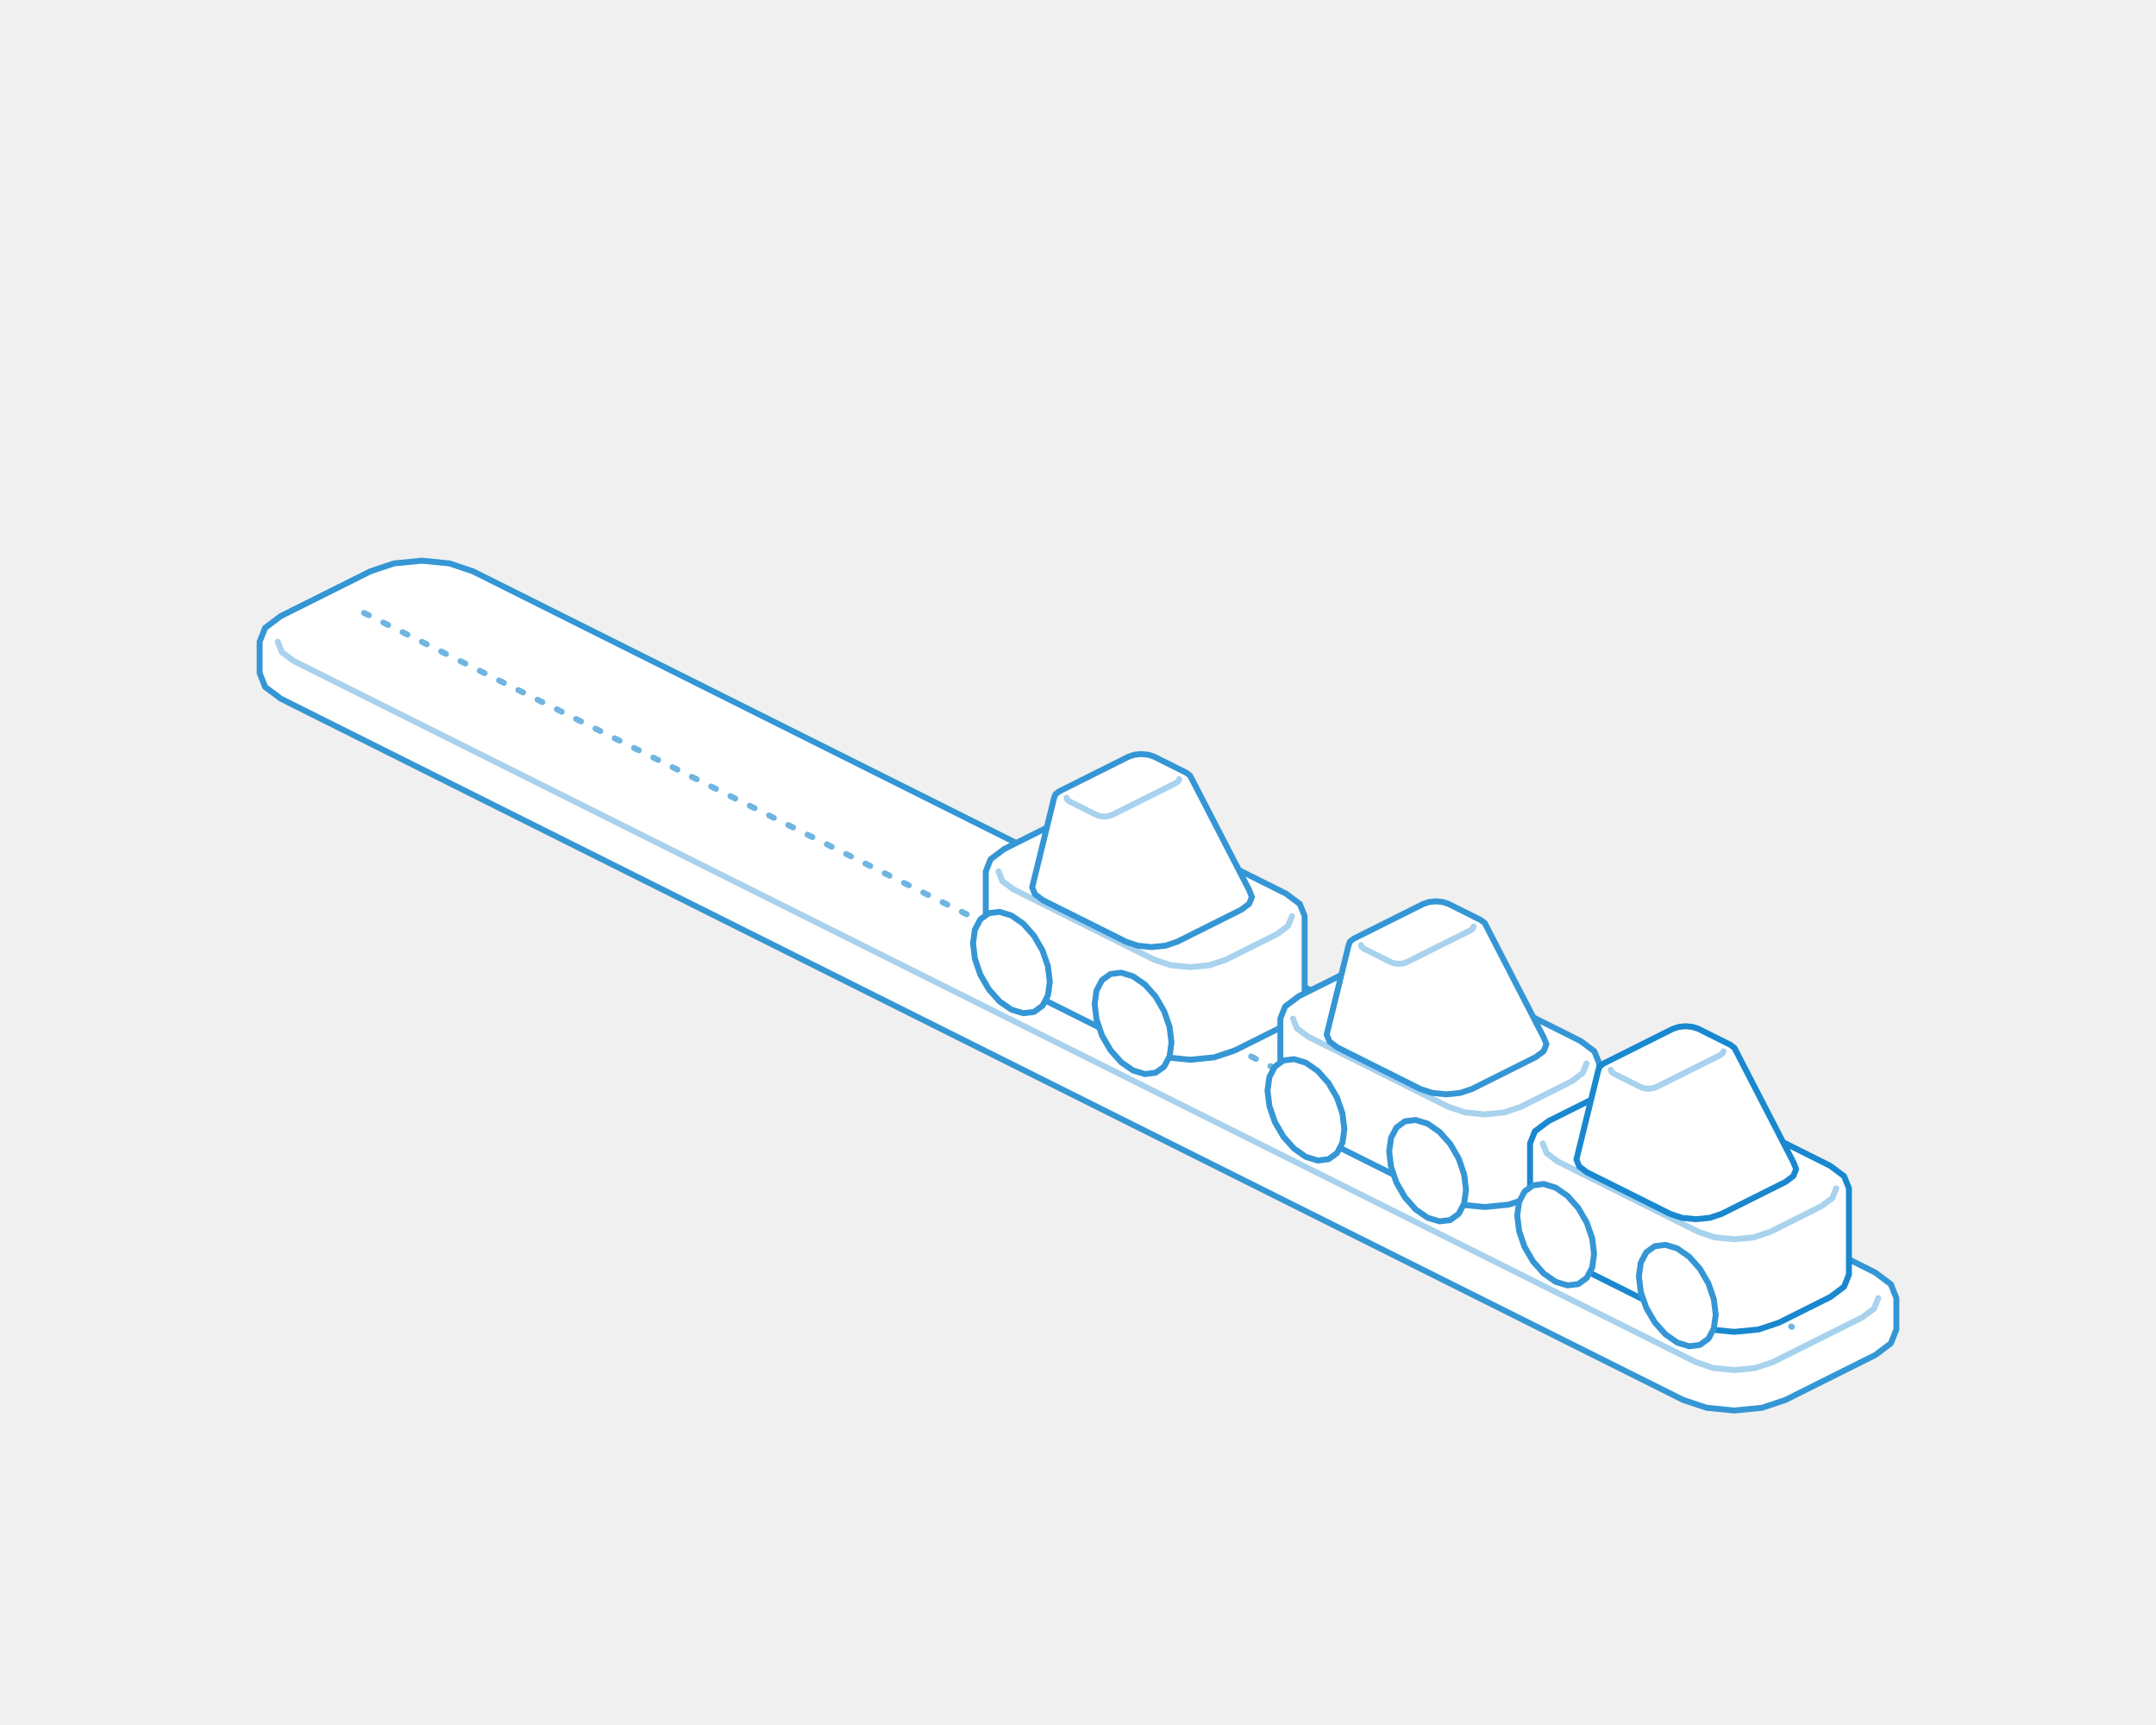
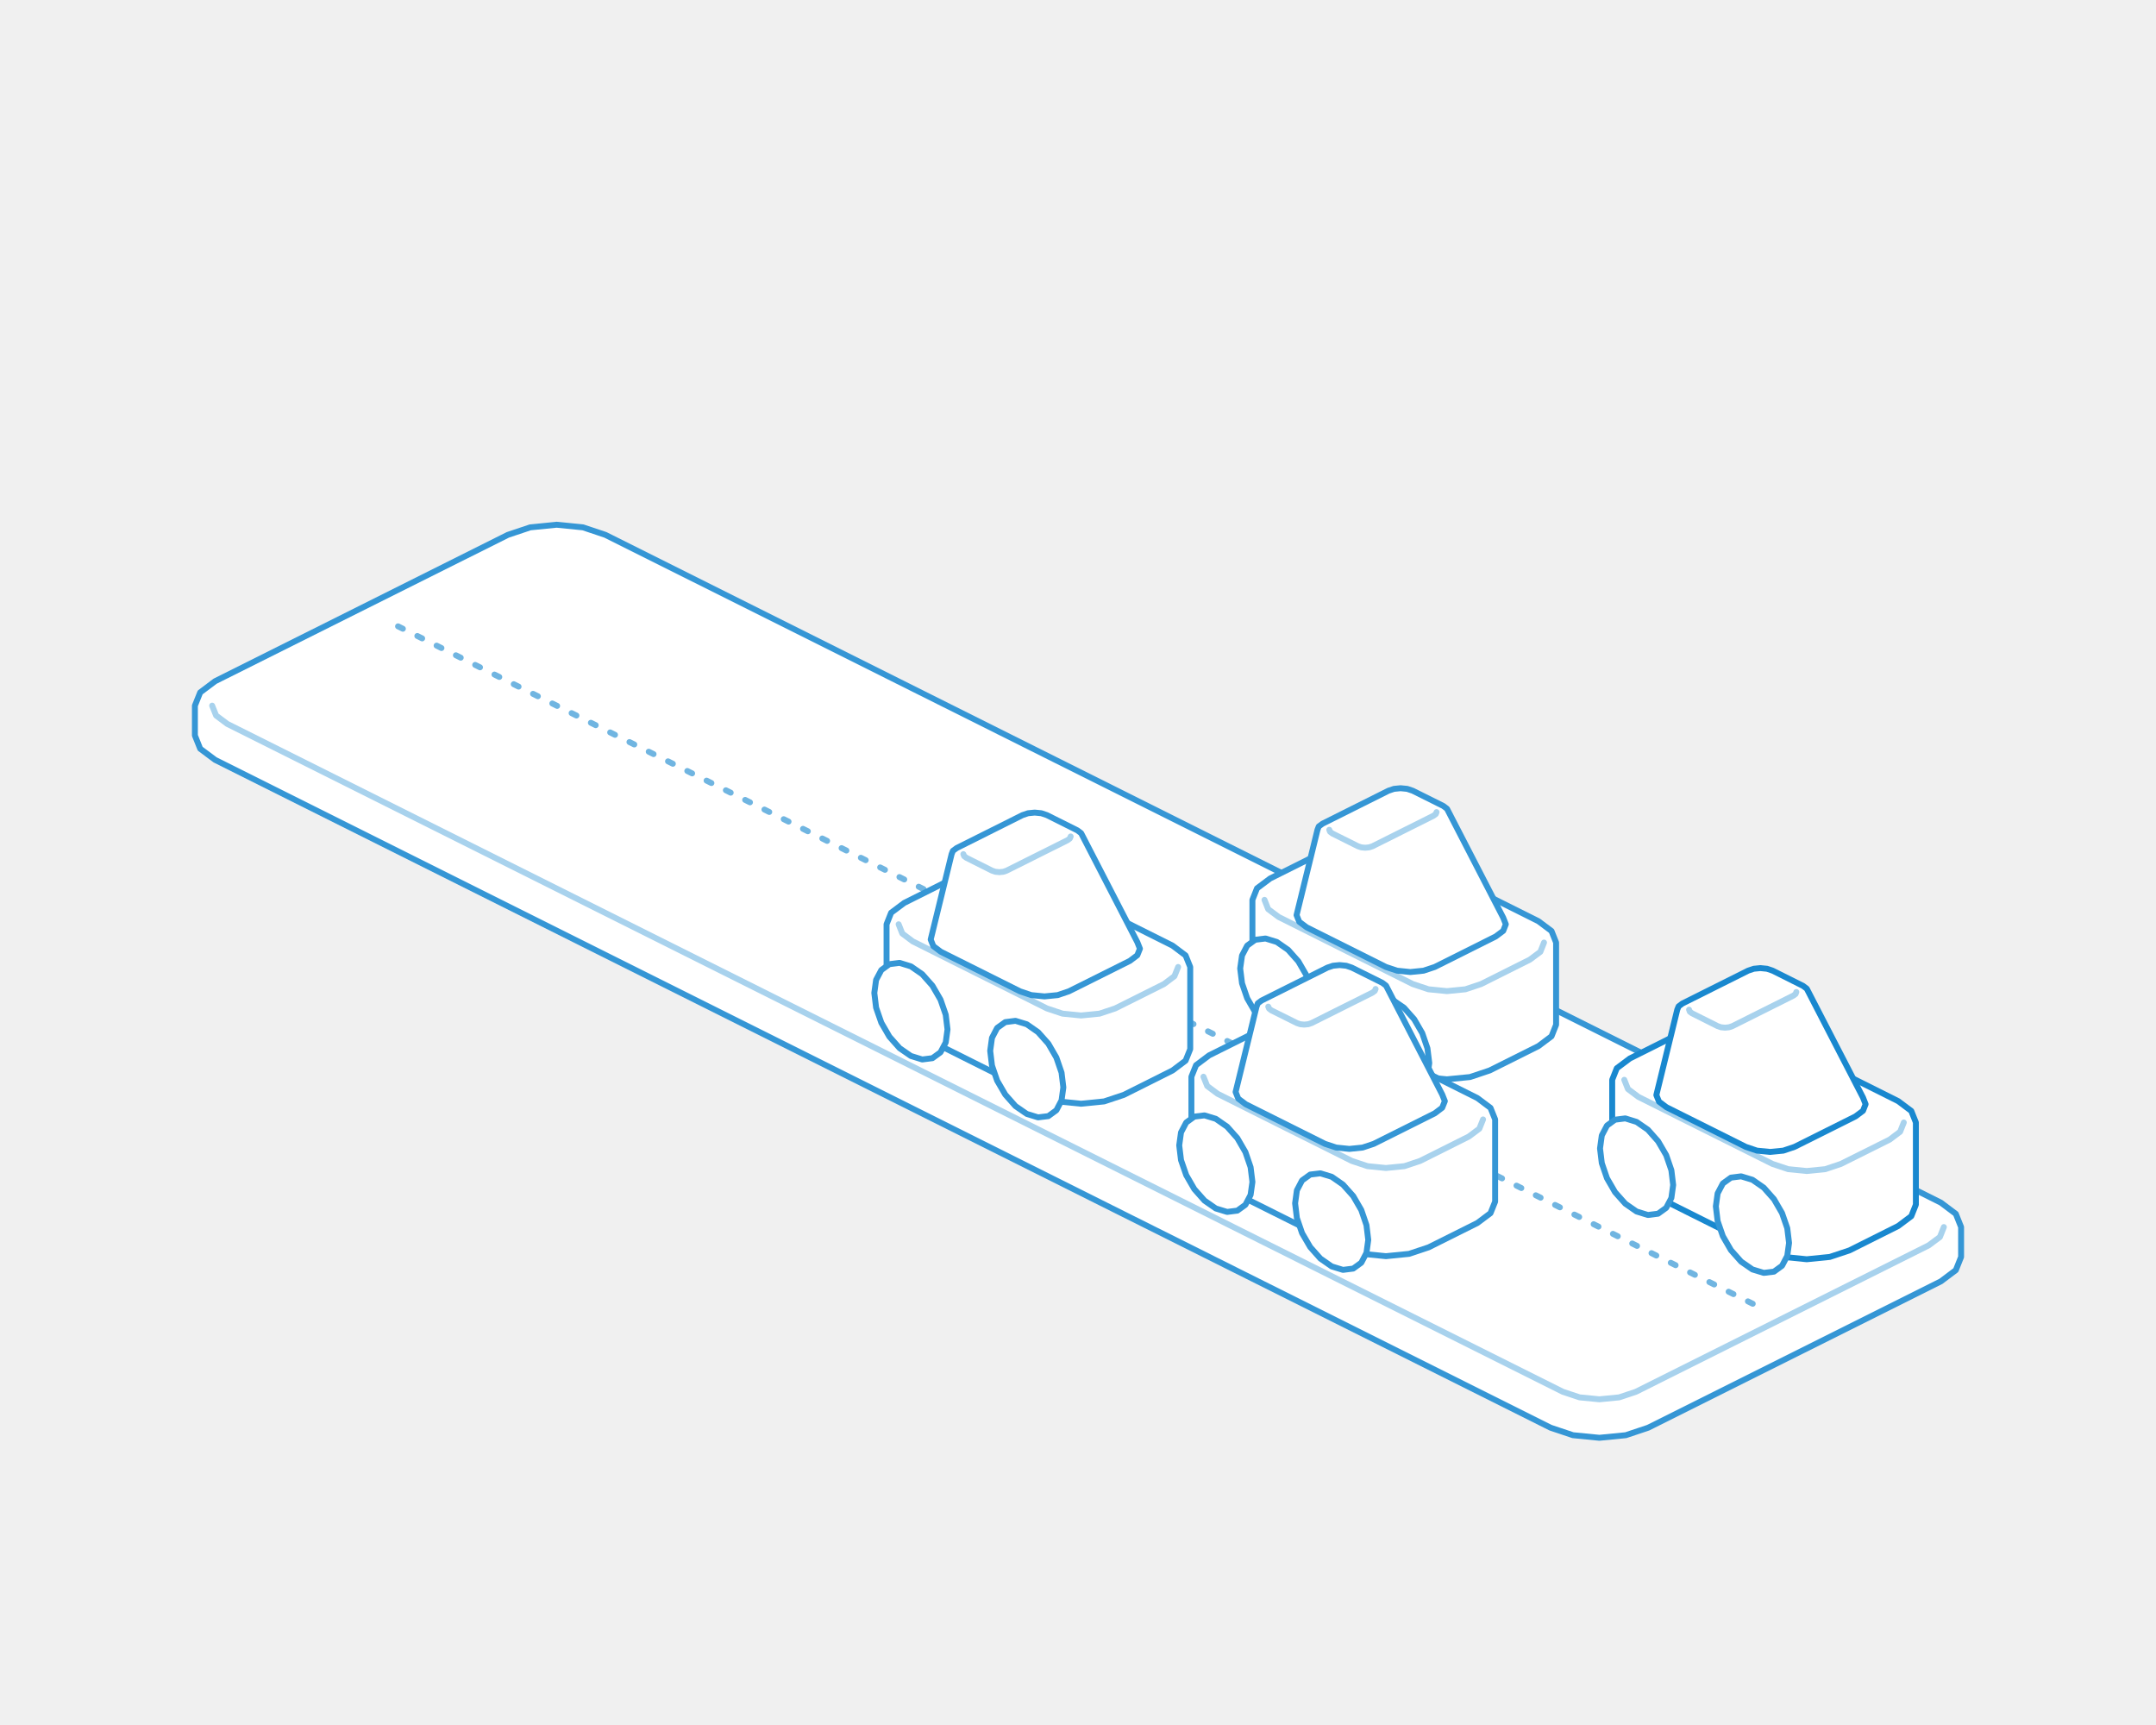
- <svg xmlns="http://www.w3.org/2000/svg" viewBox="0 0 400 320" width="400" height="320" role="img" aria-label="Three cars stopped in a queue on a road, with empty road behind them.">
+ <svg xmlns="http://www.w3.org/2000/svg" viewBox="0 0 400 320" width="400" height="320" role="img" aria-label="A two-lane road in a jam: two cars stopped nose to tail in each lane, the road empty behind them.">
  <g>
    <g>
-       <path d="M48.17 119.04L49.19 116.47L52.1 114.29L68.73 105.98L73.09 104.52L78.24 104.01L83.38 104.52L87.74 105.98L347.9 236.06L350.81 238.24L351.83 240.81L351.83 246.63L350.81 249.2L347.9 251.38L331.27 259.69L326.91 261.15L321.76 261.66L316.62 261.15L312.26 259.69L52.1 129.61L49.19 127.43L48.17 124.86Z" fill="#FFFFFF" stroke="#3596D5" stroke-width="1.1" stroke-linecap="round" stroke-linejoin="round" vector-effect="non-scaling-stroke" />
-       <path d="M348.47 240.81L347.71 242.74L345.52 244.37L328.89 252.69L325.62 253.78L321.76 254.16L317.91 253.78L314.64 252.69L54.48 122.61L52.29 120.97L51.53 119.04" fill="none" stroke="#A8D2ED" stroke-width="1.1" stroke-linecap="round" stroke-linejoin="round" vector-effect="non-scaling-stroke" />
+       <path d="M36.16 130.9L37.14 128.45L39.91 126.37L94.22 99.22L98.37 97.83L103.27 97.34L108.17 97.83L112.32 99.22L360.09 223.1L362.86 225.18L363.84 227.63L363.84 233.17L362.86 235.62L360.09 237.7L305.78 264.85L301.63 266.24L296.73 266.72L291.83 266.24L287.68 264.85L39.91 140.96L37.14 138.89L36.16 136.44Z" fill="#FFFFFF" stroke="#3596D5" stroke-width="1.1" stroke-linecap="round" stroke-linejoin="round" vector-effect="non-scaling-stroke" />
+       <path d="M360.64 227.63L359.91 229.47L357.83 231.02L303.52 258.18L300.41 259.22L296.73 259.58L293.06 259.22L289.94 258.18L42.17 134.29L40.09 132.73L39.36 130.9" fill="none" stroke="#A8D2ED" stroke-width="1.1" stroke-linecap="round" stroke-linejoin="round" vector-effect="non-scaling-stroke" />
    </g>
-     <path d="M67.54 113.7L332.46 246.15" fill="none" stroke="#70B5E1" stroke-width="1.1" stroke-dasharray="1px, 3px" stroke-linecap="round" stroke-linejoin="round" vector-effect="non-scaling-stroke" />
-     <g />
+     <path d="M73.85 116.19L326.15 242.34" fill="none" stroke="#70B5E1" stroke-width="1.1" stroke-dasharray="1px, 3px" stroke-linecap="round" stroke-linejoin="round" vector-effect="non-scaling-stroke" />
    <g>
+       <g />
+       <g />
      <g>
-         <path d="M182.89 161.64L183.79 159.39L186.34 157.48L195.84 152.73L199.66 151.45L204.16 151L208.66 151.45L212.47 152.73L238.61 165.79L241.16 167.7L242.05 169.95L242.05 185.95L241.16 188.21L238.61 190.11L229.1 194.86L225.29 196.14L220.79 196.59L216.29 196.14L212.47 194.86L186.34 181.8L183.79 179.89L182.89 177.64Z" fill="#FFFFFF" stroke="#3596D5" stroke-width="1.1" stroke-linecap="round" stroke-linejoin="round" vector-effect="non-scaling-stroke" />
-         <path d="M239.7 169.95L238.98 171.75L236.94 173.28L227.44 178.03L224.39 179.05L220.79 179.41L217.19 179.05L214.14 178.03L188 164.96L185.96 163.44L185.25 161.64" fill="none" stroke="#A8D2ED" stroke-width="1.1" stroke-linecap="round" stroke-linejoin="round" vector-effect="non-scaling-stroke" />
+         <g>
+           <path d="M232.36 166.93L233.21 164.79L235.64 162.97L244.69 158.45L248.32 157.24L252.61 156.81L256.89 157.24L260.53 158.45L285.42 170.89L287.85 172.71L288.7 174.85L288.7 190.1L287.85 192.24L285.42 194.06L276.37 198.58L272.73 199.8L268.45 200.22L264.16 199.8L260.53 198.58L235.64 186.14L233.21 184.32L232.36 182.18Z" fill="#FFFFFF" stroke="#3596D5" stroke-width="1.1" stroke-linecap="round" stroke-linejoin="round" vector-effect="non-scaling-stroke" />
+           <path d="M286.46 174.85L285.78 176.57L283.83 178.02L274.78 182.55L271.88 183.52L268.45 183.86L265.02 183.52L262.11 182.55L237.22 170.1L235.28 168.65L234.6 166.93" fill="none" stroke="#A8D2ED" stroke-width="1.1" stroke-linecap="round" stroke-linejoin="round" vector-effect="non-scaling-stroke" />
+         </g>
+         <g>
+           <path d="M240.55 169.76L244.43 153.93L244.67 153.31L245.37 152.8L257.59 146.69L258.62 146.34L259.85 146.22L261.07 146.34L262.11 146.69L267.77 149.51L268.46 150.03L278.89 170.24L279.37 171.46L278.89 172.68L277.5 173.72L266.19 179.38L264.11 180.07L261.66 180.32L259.21 180.07L257.13 179.38L242.43 172.03L241.04 170.99Z" fill="#FFFFFF" stroke="#3596D5" stroke-width="1.1" stroke-linecap="round" stroke-linejoin="round" vector-effect="non-scaling-stroke" />
+           <path d="M266.52 150.65L266.38 151.01L265.96 151.32L254.65 156.98L254.02 157.19L253.29 157.26L252.55 157.19L251.93 156.98L247.18 154.61L246.76 154.29L246.62 153.93" fill="none" stroke="#A8D2ED" stroke-width="1.1" stroke-linecap="round" stroke-linejoin="round" vector-effect="non-scaling-stroke" />
+         </g>
+         <path d="M243.67 186.45L243.34 183.71L242.37 180.91L240.87 178.32L238.98 176.2L236.88 174.74L234.79 174.1L232.89 174.33L231.39 175.42L230.43 177.26L230.09 179.66L230.43 182.4L231.39 185.19L232.89 187.79L234.79 189.91L236.88 191.37L238.98 192.01L240.87 191.78L242.37 190.69L243.34 188.85Z" fill="#FFFFFF" stroke="#3596D5" stroke-width="1.1" stroke-linecap="round" stroke-linejoin="round" vector-effect="non-scaling-stroke" />
+         <path d="M265.17 197.2L264.83 194.46L263.87 191.66L262.37 189.07L260.48 186.94L258.38 185.49L256.28 184.85L254.39 185.08L252.89 186.17L251.92 188L251.59 190.41L251.92 193.14L252.89 195.94L254.39 198.53L256.28 200.66L258.38 202.12L260.48 202.76L262.37 202.52L263.87 201.43L264.83 199.6Z" fill="#FFFFFF" stroke="#3596D5" stroke-width="1.1" stroke-linecap="round" stroke-linejoin="round" vector-effect="non-scaling-stroke" />
      </g>
      <g>
-         <path d="M191.5 164.61L195.57 147.98L195.83 147.33L196.55 146.79L209.38 140.37L210.47 140.01L211.76 139.88L213.05 140.01L214.14 140.37L220.08 143.34L220.8 143.89L231.75 165.1L232.26 166.39L231.75 167.67L230.29 168.76L218.41 174.7L216.23 175.43L213.66 175.69L211.09 175.43L208.91 174.7L193.47 166.98L192.01 165.89Z" fill="#FFFFFF" stroke="#3596D5" stroke-width="1.1" stroke-linecap="round" stroke-linejoin="round" vector-effect="non-scaling-stroke" />
-         <path d="M218.77 144.53L218.61 144.92L218.18 145.25L206.3 151.19L205.64 151.4L204.87 151.48L204.1 151.4L203.45 151.19L198.46 148.69L198.02 148.36L197.87 147.98" fill="none" stroke="#A8D2ED" stroke-width="1.1" stroke-linecap="round" stroke-linejoin="round" vector-effect="non-scaling-stroke" />
-       </g>
-       <path d="M194.77 182.12L194.42 179.25L193.41 176.31L191.83 173.59L189.85 171.36L187.65 169.83L185.44 169.16L183.46 169.4L181.88 170.55L180.87 172.47L180.52 175L180.87 177.87L181.88 180.81L183.46 183.53L185.44 185.76L187.65 187.29L189.85 187.96L191.83 187.72L193.41 186.58L194.42 184.65Z" fill="#FFFFFF" stroke="#3596D5" stroke-width="1.1" stroke-linecap="round" stroke-linejoin="round" vector-effect="non-scaling-stroke" />
-       <path d="M217.34 193.41L217 190.54L215.98 187.6L214.41 184.88L212.42 182.65L210.22 181.12L208.01 180.44L206.03 180.69L204.45 181.83L203.44 183.76L203.09 186.28L203.44 189.15L204.45 192.09L206.03 194.81L208.01 197.05L210.22 198.58L212.42 199.25L214.41 199L215.98 197.86L217 195.93Z" fill="#FFFFFF" stroke="#3596D5" stroke-width="1.1" stroke-linecap="round" stroke-linejoin="round" vector-effect="non-scaling-stroke" />
-     </g>
-     <g>
-       <g>
-         <path d="M237.54 188.96L238.43 186.71L240.98 184.8L250.49 180.05L254.3 178.77L258.8 178.33L263.3 178.77L267.12 180.05L293.25 193.12L295.8 195.02L296.7 197.27L296.7 213.28L295.8 215.53L293.25 217.44L283.75 222.19L279.93 223.46L275.43 223.91L270.93 223.46L267.12 222.19L240.98 209.12L238.43 207.21L237.54 204.96Z" fill="#FFFFFF" stroke="#3596D5" stroke-width="1.1" stroke-linecap="round" stroke-linejoin="round" vector-effect="non-scaling-stroke" />
-         <path d="M294.35 197.27L293.63 199.07L291.59 200.6L282.09 205.35L279.03 206.37L275.43 206.73L271.83 206.37L268.78 205.35L242.65 192.28L240.61 190.76L239.89 188.96" fill="none" stroke="#A8D2ED" stroke-width="1.1" stroke-linecap="round" stroke-linejoin="round" vector-effect="non-scaling-stroke" />
+         <g>
+           <path d="M164.48 171.46L165.33 169.32L167.76 167.5L176.81 162.97L180.44 161.76L184.73 161.33L189.01 161.76L192.65 162.97L217.54 175.42L219.96 177.24L220.82 179.38L220.82 194.62L219.96 196.76L217.54 198.58L208.49 203.11L204.85 204.32L200.57 204.75L196.28 204.32L192.65 203.11L167.76 190.66L165.33 188.84L164.48 186.7Z" fill="#FFFFFF" stroke="#3596D5" stroke-width="1.1" stroke-linecap="round" stroke-linejoin="round" vector-effect="non-scaling-stroke" />
+           <path d="M218.58 179.38L217.89 181.09L215.95 182.55L206.9 187.07L203.99 188.04L200.57 188.38L197.14 188.04L194.23 187.07L169.34 174.63L167.4 173.17L166.72 171.46" fill="none" stroke="#A8D2ED" stroke-width="1.1" stroke-linecap="round" stroke-linejoin="round" vector-effect="non-scaling-stroke" />
+         </g>
+         <g>
+           <path d="M172.67 174.29L176.55 158.45L176.79 157.84L177.49 157.32L189.7 151.21L190.74 150.86L191.97 150.74L193.19 150.86L194.23 151.21L199.89 154.04L200.58 154.56L211 174.76L211.49 175.99L211 177.21L209.62 178.25L198.3 183.9L196.23 184.6L193.78 184.84L191.33 184.6L189.25 183.9L174.54 176.55L173.16 175.51Z" fill="#FFFFFF" stroke="#3596D5" stroke-width="1.1" stroke-linecap="round" stroke-linejoin="round" vector-effect="non-scaling-stroke" />
+           <path d="M198.64 155.17L198.49 155.54L198.08 155.85L186.76 161.51L186.14 161.72L185.41 161.79L184.67 161.72L184.05 161.51L179.3 159.13L178.88 158.82L178.73 158.45" fill="none" stroke="#A8D2ED" stroke-width="1.1" stroke-linecap="round" stroke-linejoin="round" vector-effect="non-scaling-stroke" />
+         </g>
+         <path d="M175.79 190.97L175.46 188.24L174.49 185.44L172.99 182.85L171.1 180.72L169 179.27L166.9 178.62L165.01 178.86L163.51 179.95L162.54 181.78L162.21 184.19L162.54 186.92L163.51 189.72L165.01 192.31L166.9 194.44L169 195.89L171.1 196.54L172.99 196.3L174.49 195.21L175.46 193.38Z" fill="#FFFFFF" stroke="#3596D5" stroke-width="1.1" stroke-linecap="round" stroke-linejoin="round" vector-effect="non-scaling-stroke" />
+         <path d="M197.28 201.72L196.95 198.99L195.99 196.19L194.49 193.6L192.59 191.47L190.5 190.01L188.4 189.37L186.51 189.61L185 190.69L184.04 192.53L183.71 194.93L184.04 197.67L185 200.47L186.51 203.06L188.4 205.19L190.5 206.64L192.59 207.28L194.49 207.05L195.99 205.96L196.95 204.12Z" fill="#FFFFFF" stroke="#3596D5" stroke-width="1.1" stroke-linecap="round" stroke-linejoin="round" vector-effect="non-scaling-stroke" />
      </g>
      <g>
-         <path d="M246.14 191.93L250.22 175.3L250.47 174.66L251.2 174.11L264.03 167.7L265.12 167.33L266.41 167.21L267.69 167.33L268.78 167.7L274.72 170.67L275.45 171.21L286.39 192.42L286.91 193.71L286.39 195L284.94 196.09L273.06 202.03L270.88 202.75L268.31 203.01L265.73 202.75L263.55 202.03L248.11 194.3L246.65 193.21Z" fill="#FFFFFF" stroke="#3596D5" stroke-width="1.1" stroke-linecap="round" stroke-linejoin="round" vector-effect="non-scaling-stroke" />
-         <path d="M273.41 171.86L273.26 172.24L272.82 172.57L260.94 178.51L260.29 178.73L259.52 178.8L258.74 178.73L258.09 178.51L253.1 176.01L252.66 175.69L252.51 175.3" fill="none" stroke="#A8D2ED" stroke-width="1.1" stroke-linecap="round" stroke-linejoin="round" vector-effect="non-scaling-stroke" />
-       </g>
-       <path d="M249.42 209.45L249.07 206.58L248.06 203.64L246.48 200.92L244.49 198.68L242.29 197.15L240.09 196.48L238.1 196.73L236.52 197.87L235.51 199.8L235.16 202.32L235.51 205.19L236.52 208.13L238.1 210.85L240.09 213.08L242.29 214.61L244.49 215.29L246.48 215.04L248.06 213.9L249.07 211.97Z" fill="#FFFFFF" stroke="#3596D5" stroke-width="1.1" stroke-linecap="round" stroke-linejoin="round" vector-effect="non-scaling-stroke" />
-       <path d="M271.99 220.73L271.64 217.86L270.63 214.92L269.05 212.2L267.06 209.97L264.86 208.44L262.66 207.77L260.67 208.01L259.1 209.15L258.08 211.08L257.73 213.61L258.08 216.48L259.1 219.42L260.67 222.14L262.66 224.37L264.86 225.9L267.06 226.57L269.05 226.33L270.63 225.18L271.64 223.26Z" fill="#FFFFFF" stroke="#3596D5" stroke-width="1.1" stroke-linecap="round" stroke-linejoin="round" vector-effect="non-scaling-stroke" />
-     </g>
-     <g>
-       <g>
-         <path d="M283.87 212.12L284.76 209.87L287.31 207.96L296.82 203.21L300.63 201.94L305.13 201.49L309.63 201.94L313.45 203.21L339.58 216.28L342.13 218.19L343.03 220.44L343.03 236.44L342.13 238.69L339.58 240.6L330.08 245.35L326.26 246.63L321.76 247.07L317.26 246.63L313.45 245.35L287.31 232.28L284.76 230.38L283.87 228.13Z" fill="#FFFFFF" stroke="#1988CF" stroke-width="1.1" stroke-linecap="round" stroke-linejoin="round" vector-effect="non-scaling-stroke" />
-         <path d="M340.68 220.44L339.96 222.24L337.92 223.76L328.42 228.52L325.36 229.54L321.76 229.89L318.16 229.54L315.11 228.52L288.98 215.45L286.94 213.92L286.22 212.12" fill="none" stroke="#A8D2ED" stroke-width="1.1" stroke-linecap="round" stroke-linejoin="round" vector-effect="non-scaling-stroke" />
+         <g>
+           <path d="M221.04 199.74L221.9 197.6L224.32 195.78L233.38 191.26L237.01 190.04L241.3 189.62L245.58 190.04L249.21 191.26L274.1 203.7L276.53 205.52L277.39 207.66L277.39 222.91L276.53 225.05L274.1 226.87L265.05 231.39L261.42 232.6L257.13 233.03L252.85 232.6L249.21 231.39L224.32 218.95L221.9 217.13L221.04 214.99Z" fill="#FFFFFF" stroke="#3596D5" stroke-width="1.1" stroke-linecap="round" stroke-linejoin="round" vector-effect="non-scaling-stroke" />
+           <path d="M275.15 207.66L274.46 209.38L272.52 210.83L263.47 215.36L260.56 216.33L257.13 216.67L253.71 216.33L250.8 215.36L225.91 202.91L223.97 201.46L223.28 199.74" fill="none" stroke="#A8D2ED" stroke-width="1.1" stroke-linecap="round" stroke-linejoin="round" vector-effect="non-scaling-stroke" />
+         </g>
+         <g>
+           <path d="M229.24 202.57L233.12 186.74L233.36 186.12L234.05 185.61L246.27 179.5L247.31 179.15L248.54 179.03L249.76 179.15L250.8 179.5L256.46 182.32L257.15 182.84L267.57 203.04L268.06 204.27L267.57 205.49L266.19 206.53L254.87 212.19L252.8 212.88L250.35 213.13L247.9 212.88L245.82 212.19L231.11 204.84L229.73 203.8Z" fill="#FFFFFF" stroke="#3596D5" stroke-width="1.1" stroke-linecap="round" stroke-linejoin="round" vector-effect="non-scaling-stroke" />
+           <path d="M255.21 183.46L255.06 183.82L254.65 184.13L243.33 189.79L242.71 190L241.97 190.07L241.24 190L240.62 189.79L235.86 187.42L235.45 187.1L235.3 186.74" fill="none" stroke="#A8D2ED" stroke-width="1.1" stroke-linecap="round" stroke-linejoin="round" vector-effect="non-scaling-stroke" />
+         </g>
+         <path d="M232.36 219.26L232.02 216.52L231.06 213.72L229.56 211.13L227.67 209.01L225.57 207.55L223.47 206.91L221.58 207.14L220.08 208.23L219.11 210.07L218.78 212.47L219.11 215.2L220.08 218L221.58 220.59L223.47 222.72L225.57 224.18L227.67 224.82L229.56 224.58L231.06 223.5L232.02 221.66Z" fill="#FFFFFF" stroke="#3596D5" stroke-width="1.1" stroke-linecap="round" stroke-linejoin="round" vector-effect="non-scaling-stroke" />
+         <path d="M253.85 230.01L253.52 227.27L252.56 224.47L251.06 221.88L249.16 219.75L247.07 218.3L244.97 217.66L243.08 217.89L241.57 218.98L240.61 220.81L240.28 223.22L240.61 225.95L241.57 228.75L243.08 231.34L244.97 233.47L247.07 234.93L249.16 235.57L251.06 235.33L252.56 234.24L253.52 232.41Z" fill="#FFFFFF" stroke="#3596D5" stroke-width="1.1" stroke-linecap="round" stroke-linejoin="round" vector-effect="non-scaling-stroke" />
      </g>
      <g>
-         <path d="M292.47 215.09L296.55 198.46L296.8 197.82L297.53 197.28L310.36 190.86L311.45 190.5L312.74 190.37L314.02 190.5L315.11 190.86L321.05 193.83L321.78 194.38L332.72 215.59L333.24 216.87L332.72 218.16L331.27 219.25L319.39 225.19L317.21 225.92L314.64 226.17L312.06 225.92L309.88 225.19L294.44 217.47L292.98 216.38Z" fill="#FFFFFF" stroke="#1988CF" stroke-width="1.1" stroke-linecap="round" stroke-linejoin="round" vector-effect="non-scaling-stroke" />
-         <path d="M319.74 195.02L319.59 195.41L319.15 195.73L307.27 201.67L306.62 201.89L305.85 201.97L305.07 201.89L304.42 201.67L299.43 199.18L298.99 198.85L298.84 198.46" fill="none" stroke="#A8D2ED" stroke-width="1.1" stroke-linecap="round" stroke-linejoin="round" vector-effect="non-scaling-stroke" />
+         <g>
+           <path d="M299.11 200.31L299.96 198.17L302.39 196.35L311.44 191.82L315.07 190.61L319.36 190.18L323.65 190.61L327.28 191.82L352.17 204.27L354.6 206.09L355.45 208.23L355.45 223.47L354.6 225.61L352.17 227.43L343.12 231.96L339.48 233.17L335.2 233.6L330.91 233.17L327.28 231.96L302.39 219.51L299.96 217.69L299.11 215.55Z" fill="#FFFFFF" stroke="#1988CF" stroke-width="1.1" stroke-linecap="round" stroke-linejoin="round" vector-effect="non-scaling-stroke" />
+           <path d="M353.21 208.23L352.53 209.94L350.59 211.4L341.53 215.92L338.63 216.89L335.2 217.23L331.77 216.89L328.86 215.92L303.97 203.48L302.03 202.02L301.35 200.31" fill="none" stroke="#A8D2ED" stroke-width="1.1" stroke-linecap="round" stroke-linejoin="round" vector-effect="non-scaling-stroke" />
+         </g>
+         <g>
+           <path d="M307.3 203.14L311.18 187.3L311.43 186.69L312.12 186.17L324.34 180.06L325.38 179.71L326.6 179.59L327.82 179.71L328.86 180.06L334.52 182.89L335.21 183.41L345.64 203.61L346.12 204.84L345.64 206.06L344.25 207.1L332.94 212.75L330.86 213.45L328.41 213.69L325.96 213.45L323.89 212.75L309.18 205.4L307.79 204.36Z" fill="#FFFFFF" stroke="#1988CF" stroke-width="1.1" stroke-linecap="round" stroke-linejoin="round" vector-effect="non-scaling-stroke" />
+           <path d="M333.27 184.02L333.13 184.39L332.71 184.7L321.4 190.36L320.77 190.57L320.04 190.64L319.3 190.57L318.68 190.36L313.93 187.98L313.51 187.67L313.37 187.3" fill="none" stroke="#A8D2ED" stroke-width="1.1" stroke-linecap="round" stroke-linejoin="round" vector-effect="non-scaling-stroke" />
+         </g>
+         <path d="M310.42 219.82L310.09 217.09L309.13 214.29L307.62 211.7L305.73 209.57L303.63 208.12L301.54 207.47L299.64 207.71L298.14 208.8L297.18 210.63L296.85 213.04L297.18 215.77L298.14 218.57L299.64 221.16L301.54 223.29L303.63 224.74L305.73 225.39L307.62 225.15L309.13 224.06L310.09 222.23Z" fill="#FFFFFF" stroke="#3596D5" stroke-width="1.1" stroke-linecap="round" stroke-linejoin="round" vector-effect="non-scaling-stroke" />
+         <path d="M331.92 230.57L331.59 227.84L330.62 225.04L329.12 222.45L327.23 220.32L325.13 218.86L323.03 218.22L321.14 218.46L319.64 219.54L318.67 221.38L318.34 223.78L318.67 226.52L319.64 229.32L321.14 231.91L323.03 234.04L325.13 235.49L327.23 236.13L329.12 235.9L330.62 234.81L331.59 232.97Z" fill="#FFFFFF" stroke="#3596D5" stroke-width="1.1" stroke-linecap="round" stroke-linejoin="round" vector-effect="non-scaling-stroke" />
      </g>
-       <path d="M295.75 232.61L295.4 229.74L294.39 226.8L292.81 224.08L290.82 221.85L288.62 220.32L286.42 219.64L284.43 219.89L282.85 221.03L281.84 222.96L281.49 225.48L281.84 228.36L282.85 231.3L284.43 234.02L286.42 236.25L288.62 237.78L290.82 238.45L292.81 238.21L294.39 237.06L295.4 235.14Z" fill="#FFFFFF" stroke="#3596D5" stroke-width="1.1" stroke-linecap="round" stroke-linejoin="round" vector-effect="non-scaling-stroke" />
-       <path d="M318.32 243.9L317.97 241.03L316.96 238.09L315.38 235.37L313.39 233.13L311.19 231.6L308.99 230.93L307 231.18L305.42 232.32L304.41 234.25L304.06 236.77L304.41 239.64L305.42 242.58L307 245.3L308.99 247.53L311.19 249.06L313.39 249.74L315.38 249.49L316.96 248.35L317.97 246.42Z" fill="#FFFFFF" stroke="#3596D5" stroke-width="1.1" stroke-linecap="round" stroke-linejoin="round" vector-effect="non-scaling-stroke" />
    </g>
  </g>
</svg>
